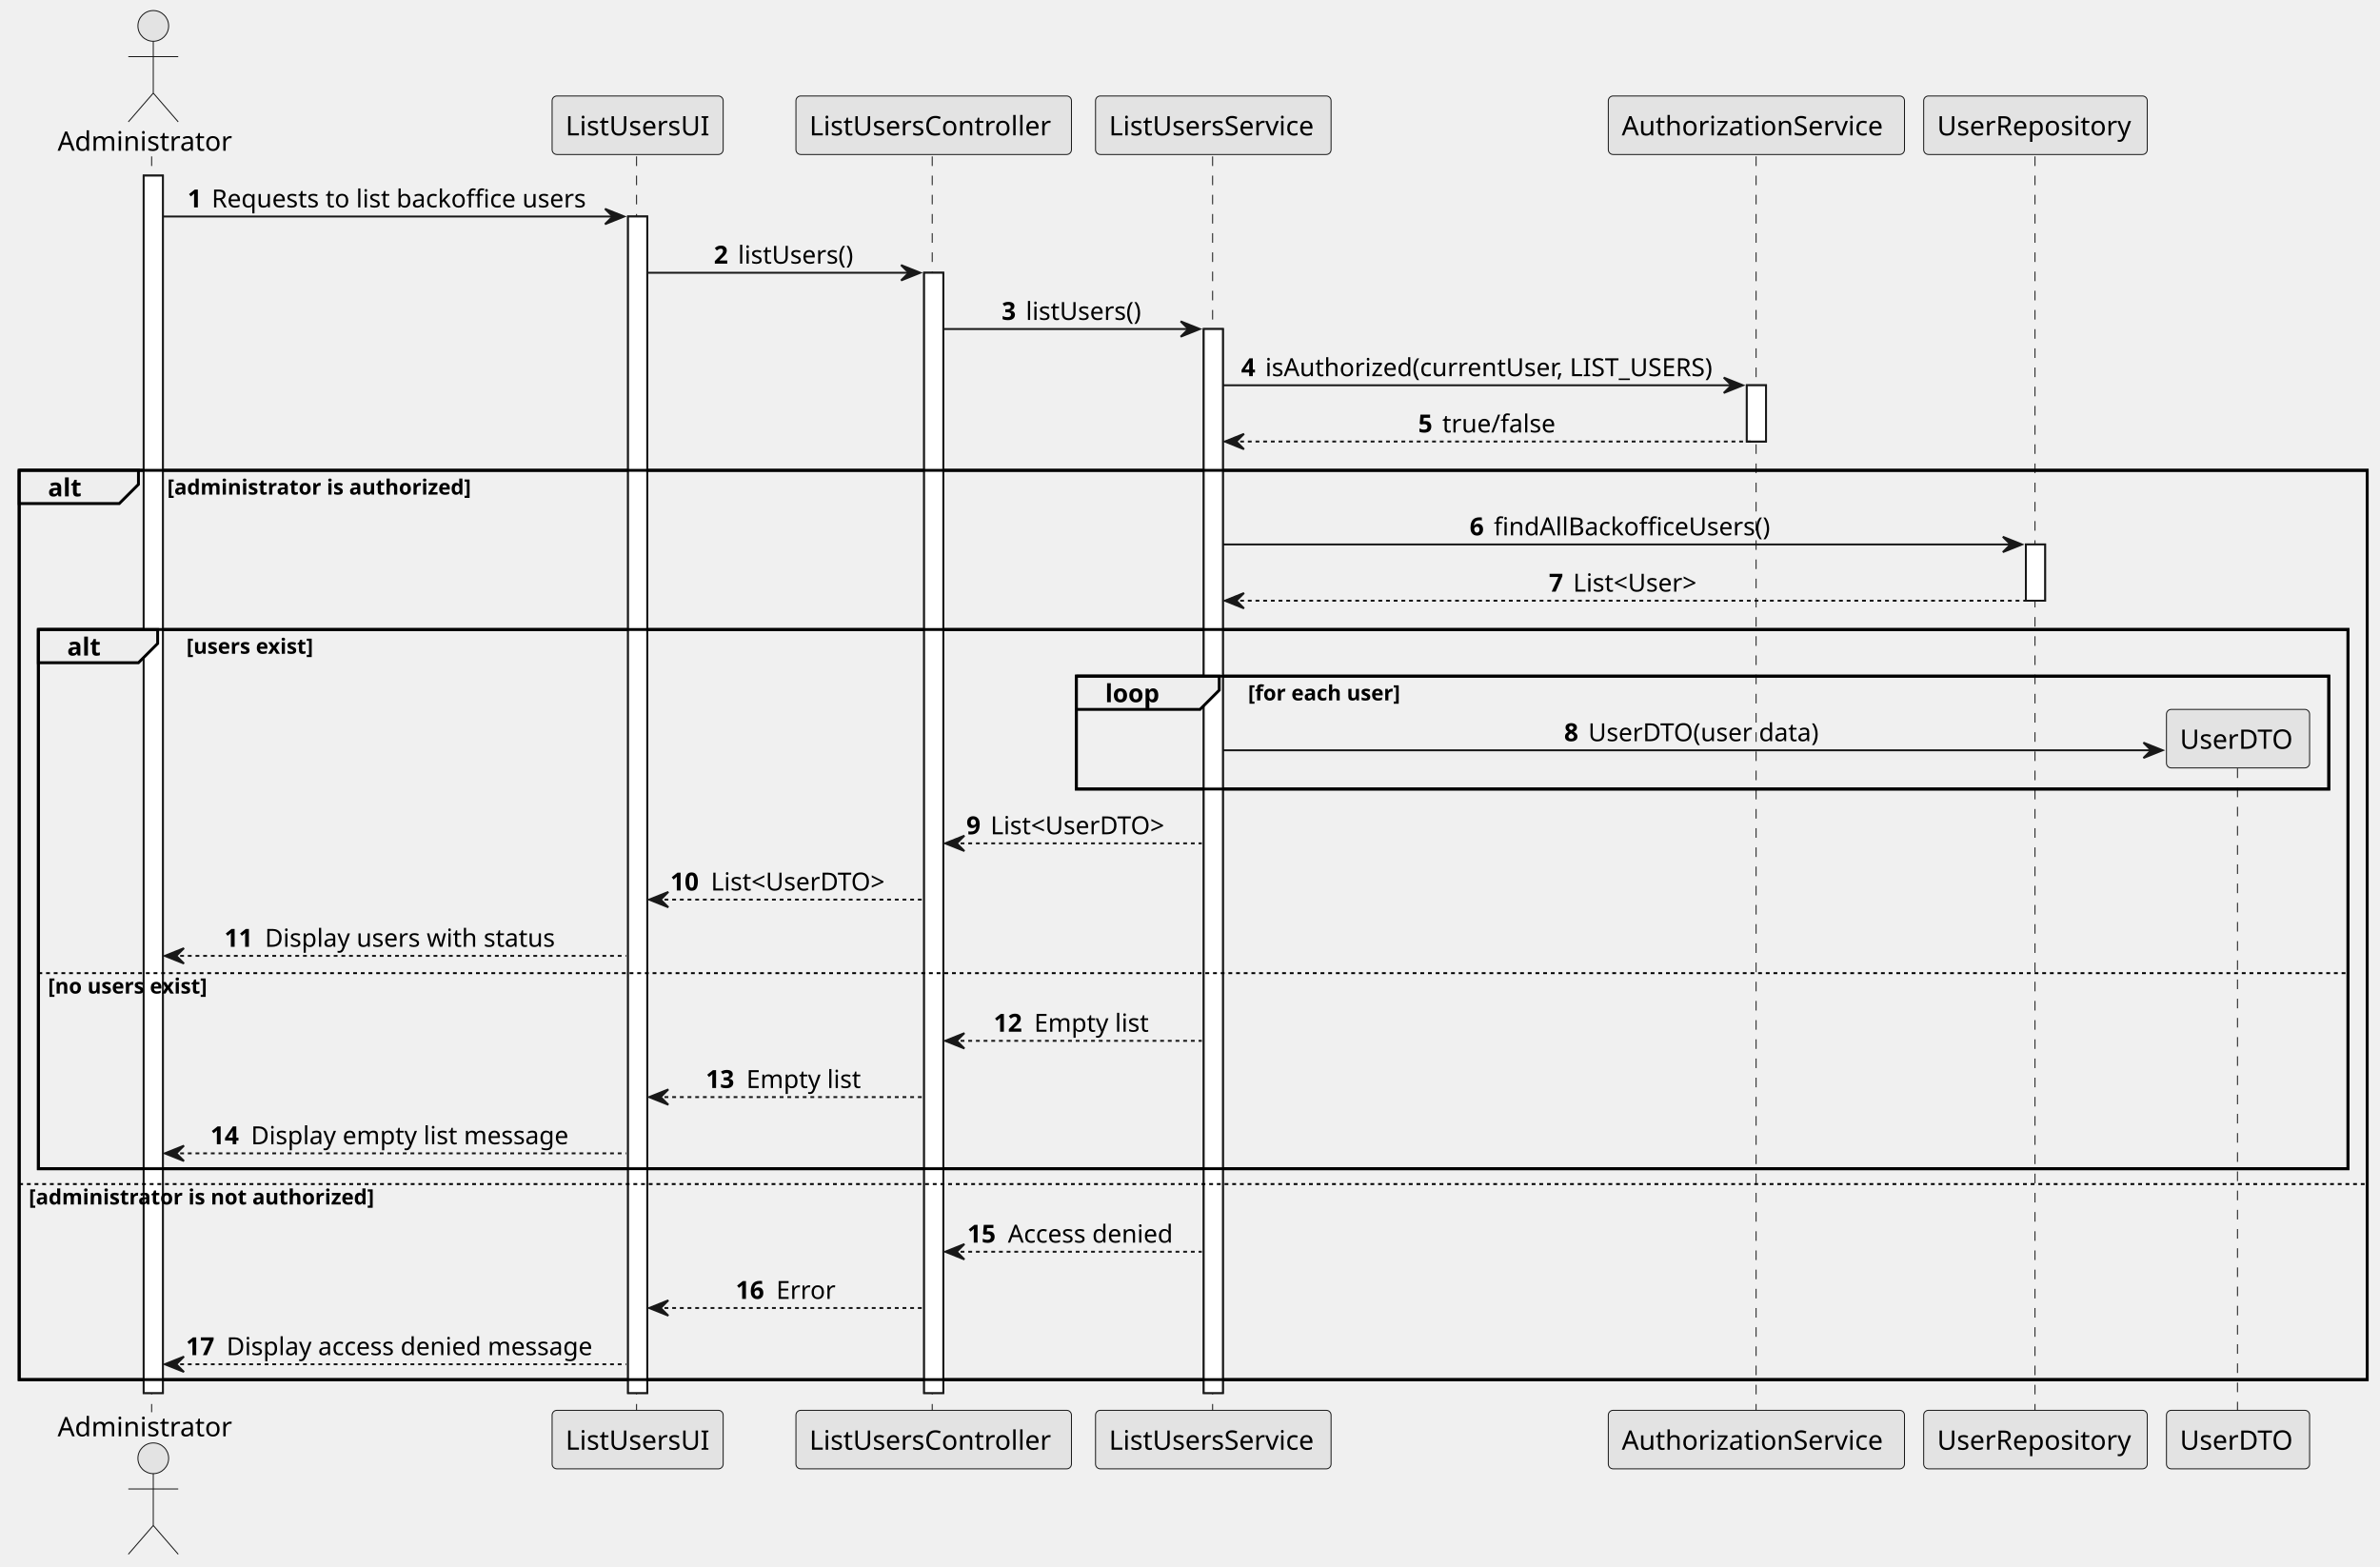
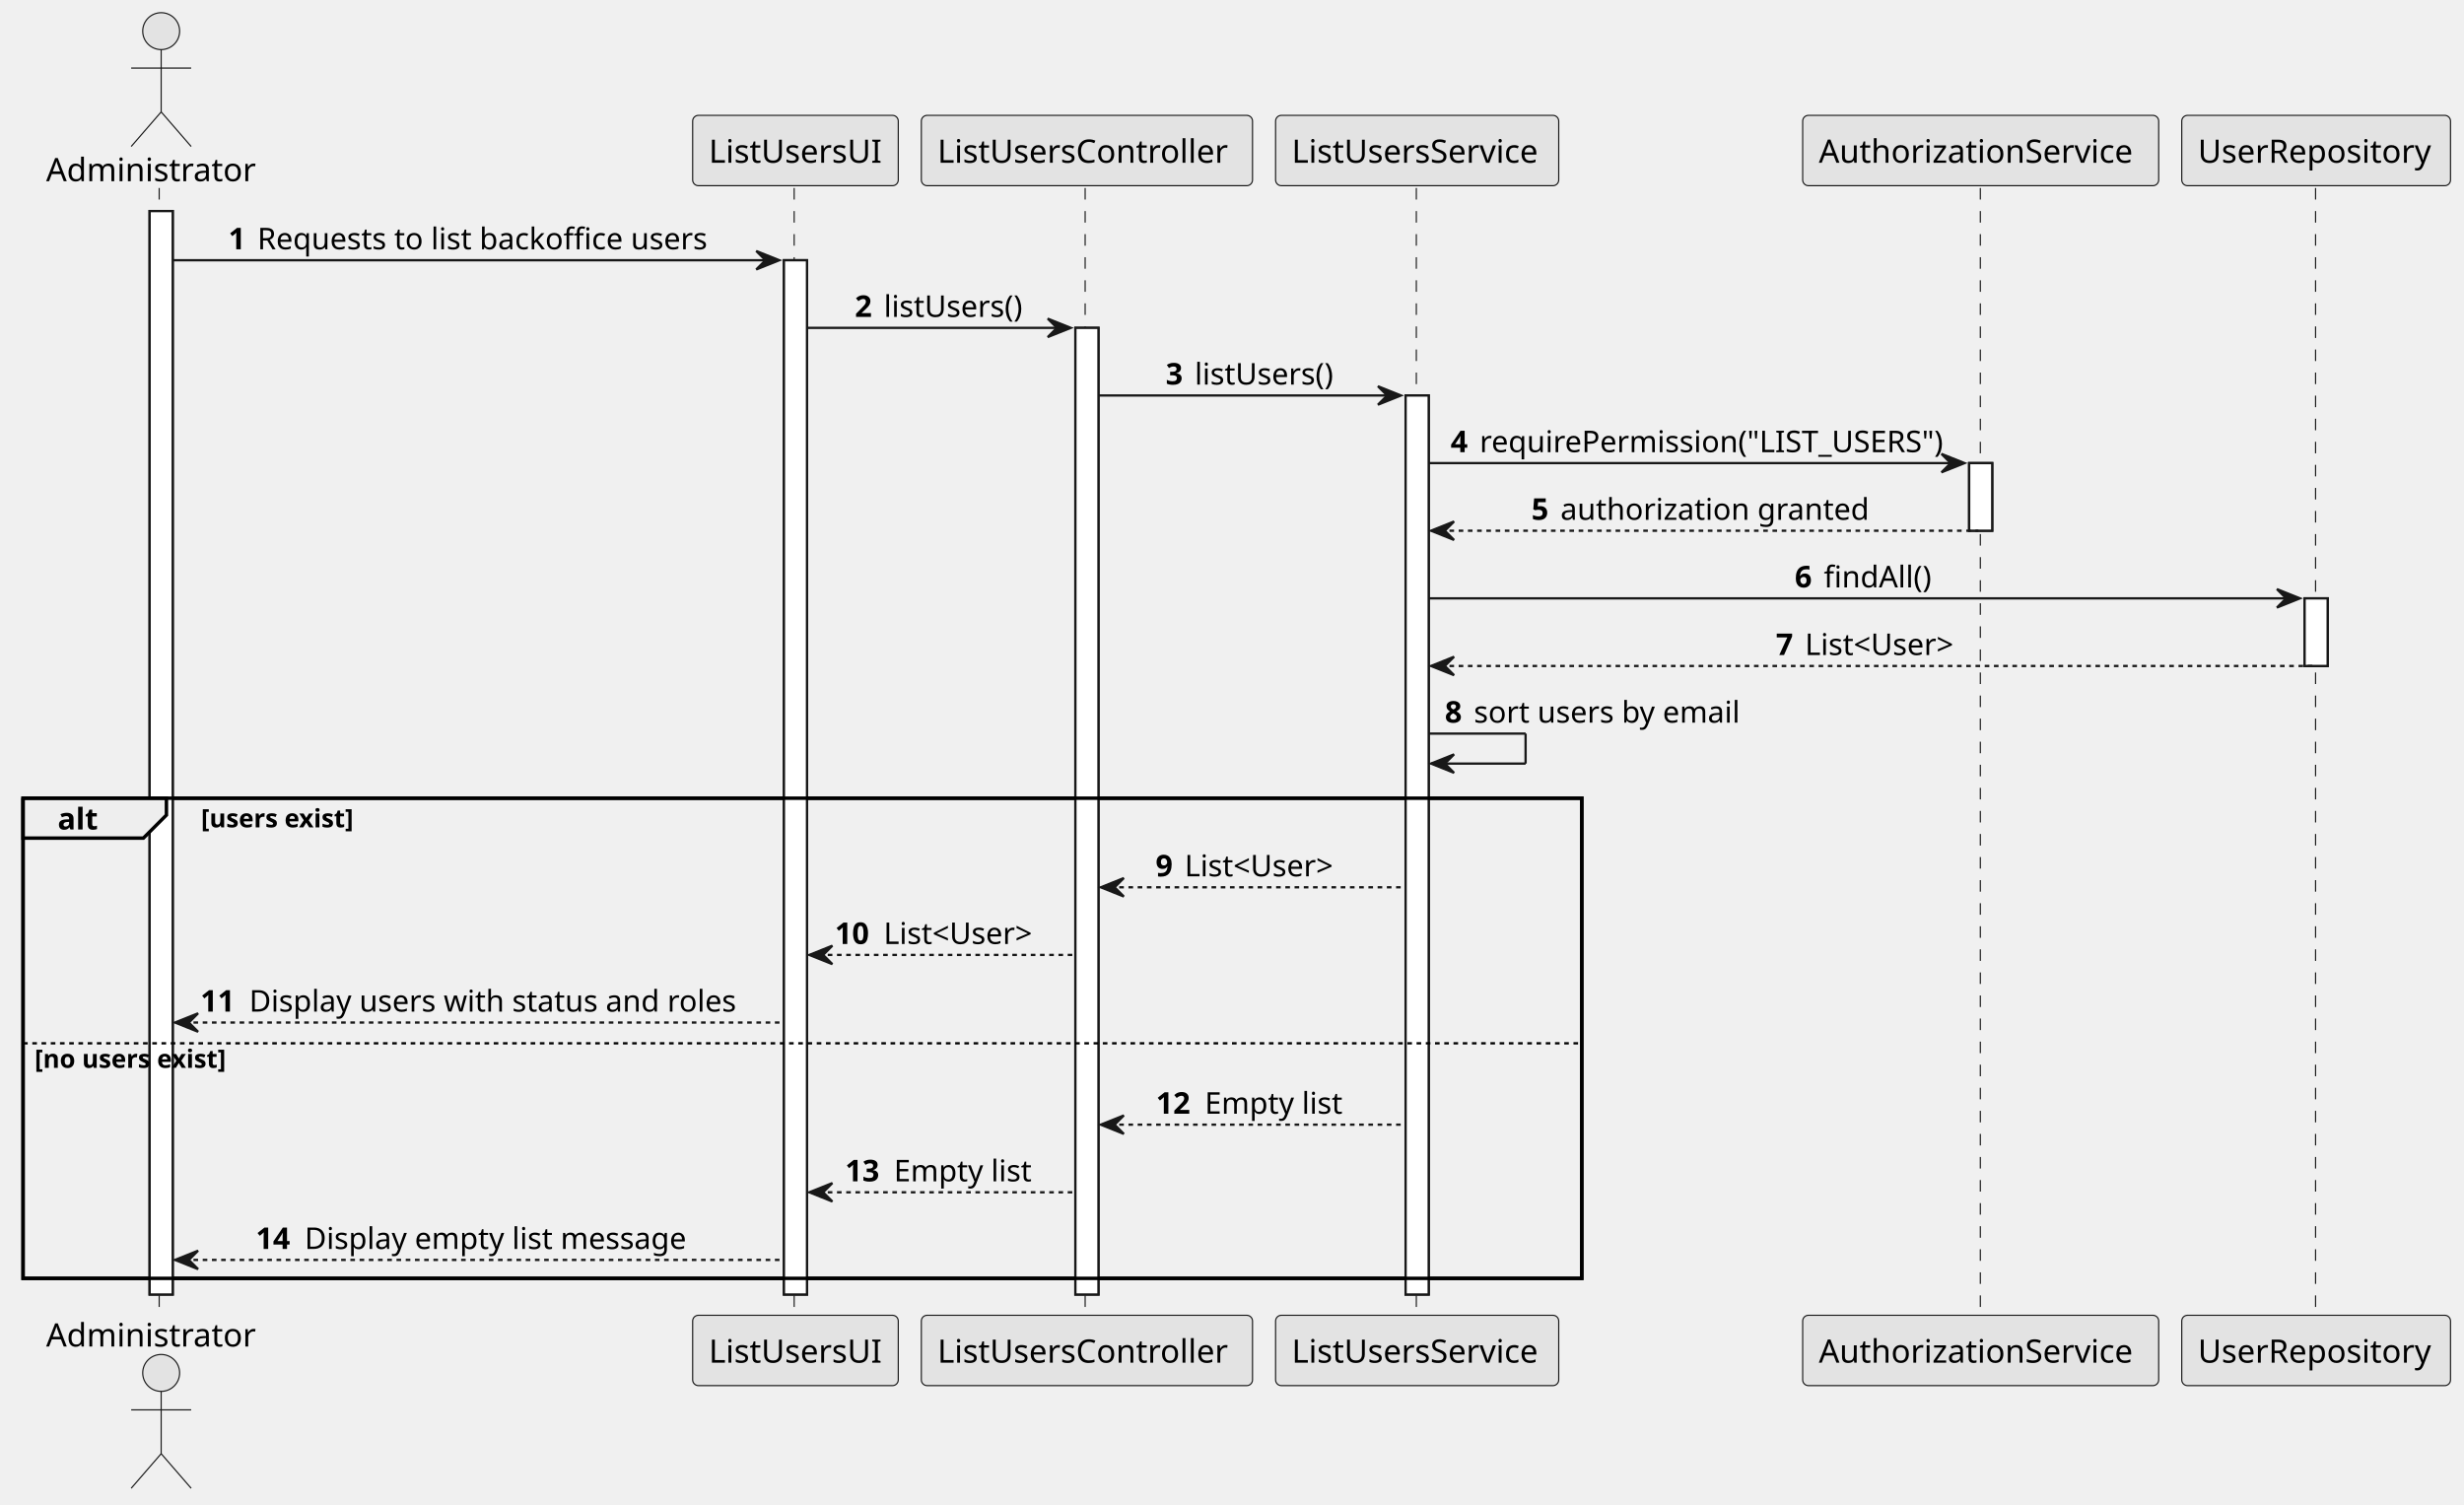
- <svg xmlns="http://www.w3.org/2000/svg" contentStyleType="text/css" data-diagram-type="SEQUENCE" height="816px" preserveAspectRatio="none" style="width:1240px;height:816px;background:#FFFFFF;" version="1.1" viewBox="0 0 1240 816" width="1240px" zoomAndPan="magnify">
+ <svg xmlns="http://www.w3.org/2000/svg" contentStyleType="text/css" data-diagram-type="SEQUENCE" height="652px" preserveAspectRatio="none" style="width:1068px;height:652px;background:#FFFFFF;" version="1.1" viewBox="0 0 1068 652" width="1068px" zoomAndPan="magnify">
  <defs />
  <g>
    <g>
-       <rect fill="#FFFFFF" height="634.299" style="stroke:#181818;stroke-width:1;" width="10" x="74.86" y="91.488" />
-     </g>
-     <g>
-       <rect fill="#FFFFFF" height="612.988" style="stroke:#181818;stroke-width:1;" width="10" x="327.214" y="112.799" />
-     </g>
-     <g>
-       <rect fill="#FFFFFF" height="583.678" style="stroke:#181818;stroke-width:1;" width="10" x="481.465" y="142.109" />
-     </g>
-     <g>
-       <rect fill="#FFFFFF" height="554.367" style="stroke:#181818;stroke-width:1;" width="10" x="627.141" y="171.42" />
-     </g>
-     <g>
-       <rect fill="#FFFFFF" height="29.311" style="stroke:#181818;stroke-width:1;" width="10" x="910.099" y="200.731" />
-     </g>
-     <g>
-       <rect fill="#FFFFFF" height="29.311" style="stroke:#181818;stroke-width:1;" width="10" x="1055.498" y="283.662" />
-     </g>
-     <rect fill="none" height="473.746" style="stroke:#000000;stroke-width:1.5;" width="1223.324" x="10" y="245.041" />
-     <rect fill="none" height="280.928" style="stroke:#000000;stroke-width:1.5;" width="1203.324" x="20" y="327.973" />
-     <rect fill="none" height="58.799" style="stroke:#000000;stroke-width:1.5;" width="652.543" x="560.781" y="352.283" />
+       <rect fill="#FFFFFF" height="469.613" style="stroke:#181818;stroke-width:1;" width="10" x="64.86" y="91.488" />
+     </g>
+     <g>
+       <rect fill="#FFFFFF" height="448.303" style="stroke:#181818;stroke-width:1;" width="10" x="339.787" y="112.799" />
+     </g>
+     <g>
+       <rect fill="#FFFFFF" height="418.992" style="stroke:#181818;stroke-width:1;" width="10" x="466.121" y="142.109" />
+     </g>
+     <g>
+       <rect fill="#FFFFFF" height="389.682" style="stroke:#181818;stroke-width:1;" width="10" x="609.254" y="171.42" />
+     </g>
+     <g>
+       <rect fill="#FFFFFF" height="29.311" style="stroke:#181818;stroke-width:1;" width="10" x="853.51" y="200.731" />
+     </g>
+     <g>
+       <rect fill="#FFFFFF" height="29.311" style="stroke:#181818;stroke-width:1;" width="10" x="998.91" y="259.352" />
+     </g>
+     <rect fill="none" height="208.129" style="stroke:#000000;stroke-width:1.5;" width="675.613" x="10" y="345.973" />
    <g class="participant-lifeline" data-entity-uid="part1" data-qualified-name="Admin" id="part1-lifeline">
      <g>
-         <rect fill="#000000" fill-opacity="0" height="654.299" width="8" x="75.86" y="81.488" />
-         <line style="stroke:#181818;stroke-width:0.5;stroke-dasharray:5,5;" x1="79" x2="79" y1="81.488" y2="735.787" />
+         <rect fill="#000000" fill-opacity="0" height="489.613" width="8" x="65.86" y="81.488" />
+         <line style="stroke:#181818;stroke-width:0.5;stroke-dasharray:5,5;" x1="69" x2="69" y1="81.488" y2="571.102" />
      </g>
    </g>
    <g class="participant-lifeline" data-entity-uid="part2" data-qualified-name="UI" id="part2-lifeline">
      <g>
-         <rect fill="#000000" fill-opacity="0" height="654.299" width="8" x="328.214" y="81.488" />
-         <line style="stroke:#181818;stroke-width:0.5;stroke-dasharray:5,5;" x1="331.654" x2="331.654" y1="81.488" y2="735.787" />
+         <rect fill="#000000" fill-opacity="0" height="489.613" width="8" x="340.787" y="81.488" />
+         <line style="stroke:#181818;stroke-width:0.5;stroke-dasharray:5,5;" x1="344.227" x2="344.227" y1="81.488" y2="571.102" />
      </g>
    </g>
    <g class="participant-lifeline" data-entity-uid="part3" data-qualified-name="CTRL" id="part3-lifeline">
      <g>
-         <rect fill="#000000" fill-opacity="0" height="654.299" width="8" x="482.465" y="81.488" />
-         <line style="stroke:#181818;stroke-width:0.5;stroke-dasharray:5,5;" x1="485.691" x2="485.691" y1="81.488" y2="735.787" />
+         <rect fill="#000000" fill-opacity="0" height="489.613" width="8" x="467.121" y="81.488" />
+         <line style="stroke:#181818;stroke-width:0.5;stroke-dasharray:5,5;" x1="470.347" x2="470.347" y1="81.488" y2="571.102" />
      </g>
    </g>
    <g class="participant-lifeline" data-entity-uid="part4" data-qualified-name="Service" id="part4-lifeline">
      <g>
-         <rect fill="#000000" fill-opacity="0" height="654.299" width="8" x="628.141" y="81.488" />
-         <line style="stroke:#181818;stroke-width:0.5;stroke-dasharray:5,5;" x1="631.781" x2="631.781" y1="81.488" y2="735.787" />
+         <rect fill="#000000" fill-opacity="0" height="489.613" width="8" x="610.254" y="81.488" />
+         <line style="stroke:#181818;stroke-width:0.5;stroke-dasharray:5,5;" x1="613.894" x2="613.894" y1="81.488" y2="571.102" />
      </g>
    </g>
    <g class="participant-lifeline" data-entity-uid="part5" data-qualified-name="AuthzService" id="part5-lifeline">
      <g>
-         <rect fill="#000000" fill-opacity="0" height="654.299" width="8" x="911.099" y="81.488" />
-         <line style="stroke:#181818;stroke-width:0.5;stroke-dasharray:5,5;" x1="914.945" x2="914.945" y1="81.488" y2="735.787" />
+         <rect fill="#000000" fill-opacity="0" height="489.613" width="8" x="854.51" y="81.488" />
+         <line style="stroke:#181818;stroke-width:0.5;stroke-dasharray:5,5;" x1="858.356" x2="858.356" y1="81.488" y2="571.102" />
      </g>
    </g>
    <g class="participant-lifeline" data-entity-uid="part6" data-qualified-name="UserRepo" id="part6-lifeline">
      <g>
-         <rect fill="#000000" fill-opacity="0" height="654.299" width="8" x="1056.498" y="81.488" />
-         <line style="stroke:#181818;stroke-width:0.5;stroke-dasharray:5,5;" x1="1060.252" x2="1060.252" y1="81.488" y2="735.787" />
-       </g>
-     </g>
-     <g class="participant-lifeline" data-entity-uid="part7" data-qualified-name="UserDTO" id="part7-lifeline">
-       <g>
-         <rect fill="#000000" fill-opacity="0" height="335.449" width="8" x="1162.034" y="400.338" />
-         <line style="stroke:#181818;stroke-width:0.5;stroke-dasharray:5,5;" x1="1165.744" x2="1165.744" y1="400.338" y2="735.787" />
+         <rect fill="#000000" fill-opacity="0" height="489.613" width="8" x="999.91" y="81.488" />
+         <line style="stroke:#181818;stroke-width:0.5;stroke-dasharray:5,5;" x1="1003.664" x2="1003.664" y1="81.488" y2="571.102" />
      </g>
    </g>
    <g class="participant participant-head" data-entity-uid="part1" data-qualified-name="Admin" id="part1-head">
-       <text fill="#000000" font-family="sans-serif" font-size="14" lengthAdjust="spacing" textLength="93.721" x="30" y="78.535">Administrator</text>
-       <ellipse cx="79.86" cy="13.5" fill="#E3E3E3" rx="8" ry="8" style="stroke:#181818;stroke-width:0.5;" />
-       <path d="M79.86,21.5 L79.86,48.5 M66.86,29.5 L92.86,29.5 M79.86,48.5 L66.86,63.5 M79.86,48.5 L92.86,63.5" fill="none" style="stroke:#181818;stroke-width:0.5;" />
+       <text fill="#000000" font-family="sans-serif" font-size="14" lengthAdjust="spacing" textLength="93.721" x="20" y="78.535">Administrator</text>
+       <ellipse cx="69.86" cy="13.5" fill="#E3E3E3" rx="8" ry="8" style="stroke:#181818;stroke-width:0.5;" />
+       <path d="M69.86,21.5 L69.86,48.5 M56.86,29.5 L82.86,29.5 M69.86,48.5 L56.86,63.5 M69.86,48.5 L82.86,63.5" fill="none" style="stroke:#181818;stroke-width:0.5;" />
    </g>
    <g class="participant participant-tail" data-entity-uid="part1" data-qualified-name="Admin" id="part1-tail">
-       <text fill="#000000" font-family="sans-serif" font-size="14" lengthAdjust="spacing" textLength="93.721" x="30" y="748.322">Administrator</text>
-       <ellipse cx="79.86" cy="759.775" fill="#E3E3E3" rx="8" ry="8" style="stroke:#181818;stroke-width:0.5;" />
-       <path d="M79.86,767.775 L79.86,794.775 M66.86,775.775 L92.86,775.775 M79.86,794.775 L66.86,809.775 M79.86,794.775 L92.86,809.775" fill="none" style="stroke:#181818;stroke-width:0.5;" />
+       <text fill="#000000" font-family="sans-serif" font-size="14" lengthAdjust="spacing" textLength="93.721" x="20" y="583.637">Administrator</text>
+       <ellipse cx="69.86" cy="595.09" fill="#E3E3E3" rx="8" ry="8" style="stroke:#181818;stroke-width:0.5;" />
+       <path d="M69.86,603.09 L69.86,630.09 M56.86,611.09 L82.86,611.09 M69.86,630.09 L56.86,645.09 M69.86,630.09 L82.86,645.09" fill="none" style="stroke:#181818;stroke-width:0.5;" />
    </g>
    <g class="participant participant-head" data-entity-uid="part2" data-qualified-name="UI" id="part2-head">
-       <rect fill="#E3E3E3" height="30.488" rx="2.5" ry="2.5" style="stroke:#181818;stroke-width:0.5;" width="89.12" x="287.654" y="50" />
-       <text fill="#000000" font-family="sans-serif" font-size="14" lengthAdjust="spacing" textLength="75.12" x="294.654" y="70.535">ListUsersUI</text>
+       <rect fill="#E3E3E3" height="30.488" rx="2.5" ry="2.5" style="stroke:#181818;stroke-width:0.5;" width="89.12" x="300.227" y="50" />
+       <text fill="#000000" font-family="sans-serif" font-size="14" lengthAdjust="spacing" textLength="75.12" x="307.227" y="70.535">ListUsersUI</text>
    </g>
    <g class="participant participant-tail" data-entity-uid="part2" data-qualified-name="UI" id="part2-tail">
-       <rect fill="#E3E3E3" height="30.488" rx="2.5" ry="2.5" style="stroke:#181818;stroke-width:0.5;" width="89.12" x="287.654" y="734.787" />
-       <text fill="#000000" font-family="sans-serif" font-size="14" lengthAdjust="spacing" textLength="75.12" x="294.654" y="755.322">ListUsersUI</text>
+       <rect fill="#E3E3E3" height="30.488" rx="2.5" ry="2.5" style="stroke:#181818;stroke-width:0.5;" width="89.12" x="300.227" y="570.102" />
+       <text fill="#000000" font-family="sans-serif" font-size="14" lengthAdjust="spacing" textLength="75.12" x="307.227" y="590.637">ListUsersUI</text>
    </g>
    <g class="participant participant-head" data-entity-uid="part3" data-qualified-name="CTRL" id="part3-head">
-       <rect fill="#E3E3E3" height="30.488" rx="2.5" ry="2.5" style="stroke:#181818;stroke-width:0.5;" width="143.548" x="414.691" y="50" />
-       <text fill="#000000" font-family="sans-serif" font-size="14" lengthAdjust="spacing" textLength="129.548" x="421.691" y="70.535">ListUsersController</text>
+       <rect fill="#E3E3E3" height="30.488" rx="2.5" ry="2.5" style="stroke:#181818;stroke-width:0.5;" width="143.548" x="399.347" y="50" />
+       <text fill="#000000" font-family="sans-serif" font-size="14" lengthAdjust="spacing" textLength="129.548" x="406.347" y="70.535">ListUsersController</text>
    </g>
    <g class="participant participant-tail" data-entity-uid="part3" data-qualified-name="CTRL" id="part3-tail">
-       <rect fill="#E3E3E3" height="30.488" rx="2.5" ry="2.5" style="stroke:#181818;stroke-width:0.5;" width="143.548" x="414.691" y="734.787" />
-       <text fill="#000000" font-family="sans-serif" font-size="14" lengthAdjust="spacing" textLength="129.548" x="421.691" y="755.322">ListUsersController</text>
+       <rect fill="#E3E3E3" height="30.488" rx="2.5" ry="2.5" style="stroke:#181818;stroke-width:0.5;" width="143.548" x="399.347" y="570.102" />
+       <text fill="#000000" font-family="sans-serif" font-size="14" lengthAdjust="spacing" textLength="129.548" x="406.347" y="590.637">ListUsersController</text>
    </g>
    <g class="participant participant-head" data-entity-uid="part4" data-qualified-name="Service" id="part4-head">
-       <rect fill="#E3E3E3" height="30.488" rx="2.5" ry="2.5" style="stroke:#181818;stroke-width:0.5;" width="122.719" x="570.781" y="50" />
-       <text fill="#000000" font-family="sans-serif" font-size="14" lengthAdjust="spacing" textLength="108.719" x="577.781" y="70.535">ListUsersService</text>
+       <rect fill="#E3E3E3" height="30.488" rx="2.5" ry="2.5" style="stroke:#181818;stroke-width:0.5;" width="122.719" x="552.894" y="50" />
+       <text fill="#000000" font-family="sans-serif" font-size="14" lengthAdjust="spacing" textLength="108.719" x="559.894" y="70.535">ListUsersService</text>
    </g>
    <g class="participant participant-tail" data-entity-uid="part4" data-qualified-name="Service" id="part4-tail">
-       <rect fill="#E3E3E3" height="30.488" rx="2.5" ry="2.5" style="stroke:#181818;stroke-width:0.5;" width="122.719" x="570.781" y="734.787" />
-       <text fill="#000000" font-family="sans-serif" font-size="14" lengthAdjust="spacing" textLength="108.719" x="577.781" y="755.322">ListUsersService</text>
+       <rect fill="#E3E3E3" height="30.488" rx="2.5" ry="2.5" style="stroke:#181818;stroke-width:0.5;" width="122.719" x="552.894" y="570.102" />
+       <text fill="#000000" font-family="sans-serif" font-size="14" lengthAdjust="spacing" textLength="108.719" x="559.894" y="590.637">ListUsersService</text>
    </g>
    <g class="participant participant-head" data-entity-uid="part5" data-qualified-name="AuthzService" id="part5-head">
-       <rect fill="#E3E3E3" height="30.488" rx="2.5" ry="2.5" style="stroke:#181818;stroke-width:0.5;" width="154.308" x="837.945" y="50" />
-       <text fill="#000000" font-family="sans-serif" font-size="14" lengthAdjust="spacing" textLength="140.308" x="844.945" y="70.535">AuthorizationService</text>
+       <rect fill="#E3E3E3" height="30.488" rx="2.5" ry="2.5" style="stroke:#181818;stroke-width:0.5;" width="154.308" x="781.356" y="50" />
+       <text fill="#000000" font-family="sans-serif" font-size="14" lengthAdjust="spacing" textLength="140.308" x="788.356" y="70.535">AuthorizationService</text>
    </g>
    <g class="participant participant-tail" data-entity-uid="part5" data-qualified-name="AuthzService" id="part5-tail">
-       <rect fill="#E3E3E3" height="30.488" rx="2.5" ry="2.5" style="stroke:#181818;stroke-width:0.5;" width="154.308" x="837.945" y="734.787" />
-       <text fill="#000000" font-family="sans-serif" font-size="14" lengthAdjust="spacing" textLength="140.308" x="844.945" y="755.322">AuthorizationService</text>
+       <rect fill="#E3E3E3" height="30.488" rx="2.5" ry="2.5" style="stroke:#181818;stroke-width:0.5;" width="154.308" x="781.356" y="570.102" />
+       <text fill="#000000" font-family="sans-serif" font-size="14" lengthAdjust="spacing" textLength="140.308" x="788.356" y="590.637">AuthorizationService</text>
    </g>
    <g class="participant participant-head" data-entity-uid="part6" data-qualified-name="UserRepo" id="part6-head">
-       <rect fill="#E3E3E3" height="30.488" rx="2.5" ry="2.5" style="stroke:#181818;stroke-width:0.5;" width="116.491" x="1002.252" y="50" />
-       <text fill="#000000" font-family="sans-serif" font-size="14" lengthAdjust="spacing" textLength="102.491" x="1009.252" y="70.535">UserRepository</text>
+       <rect fill="#E3E3E3" height="30.488" rx="2.5" ry="2.5" style="stroke:#181818;stroke-width:0.5;" width="116.491" x="945.664" y="50" />
+       <text fill="#000000" font-family="sans-serif" font-size="14" lengthAdjust="spacing" textLength="102.491" x="952.664" y="70.535">UserRepository</text>
    </g>
    <g class="participant participant-tail" data-entity-uid="part6" data-qualified-name="UserRepo" id="part6-tail">
-       <rect fill="#E3E3E3" height="30.488" rx="2.5" ry="2.5" style="stroke:#181818;stroke-width:0.5;" width="116.491" x="1002.252" y="734.787" />
-       <text fill="#000000" font-family="sans-serif" font-size="14" lengthAdjust="spacing" textLength="102.491" x="1009.252" y="755.322">UserRepository</text>
-     </g>
-     <g class="participant participant-tail" data-entity-uid="part7" data-qualified-name="UserDTO" id="part7-tail">
-       <rect fill="#E3E3E3" height="30.488" rx="2.5" ry="2.5" style="stroke:#181818;stroke-width:0.5;" width="74.58" x="1128.744" y="734.787" />
-       <text fill="#000000" font-family="sans-serif" font-size="14" lengthAdjust="spacing" textLength="60.58" x="1135.744" y="755.322">UserDTO</text>
-     </g>
-     <g>
-       <rect fill="#FFFFFF" height="634.299" style="stroke:#181818;stroke-width:1;" width="10" x="74.86" y="91.488" />
-     </g>
-     <g>
-       <rect fill="#FFFFFF" height="612.988" style="stroke:#181818;stroke-width:1;" width="10" x="327.214" y="112.799" />
-     </g>
-     <g>
-       <rect fill="#FFFFFF" height="583.678" style="stroke:#181818;stroke-width:1;" width="10" x="481.465" y="142.109" />
-     </g>
-     <g>
-       <rect fill="#FFFFFF" height="554.367" style="stroke:#181818;stroke-width:1;" width="10" x="627.141" y="171.42" />
-     </g>
-     <g>
-       <rect fill="#FFFFFF" height="29.311" style="stroke:#181818;stroke-width:1;" width="10" x="910.099" y="200.731" />
-     </g>
-     <g>
-       <rect fill="#FFFFFF" height="29.311" style="stroke:#181818;stroke-width:1;" width="10" x="1055.498" y="283.662" />
+       <rect fill="#E3E3E3" height="30.488" rx="2.5" ry="2.5" style="stroke:#181818;stroke-width:0.5;" width="116.491" x="945.664" y="570.102" />
+       <text fill="#000000" font-family="sans-serif" font-size="14" lengthAdjust="spacing" textLength="102.491" x="952.664" y="590.637">UserRepository</text>
+     </g>
+     <g>
+       <rect fill="#FFFFFF" height="469.613" style="stroke:#181818;stroke-width:1;" width="10" x="64.86" y="91.488" />
+     </g>
+     <g>
+       <rect fill="#FFFFFF" height="448.303" style="stroke:#181818;stroke-width:1;" width="10" x="339.787" y="112.799" />
+     </g>
+     <g>
+       <rect fill="#FFFFFF" height="418.992" style="stroke:#181818;stroke-width:1;" width="10" x="466.121" y="142.109" />
+     </g>
+     <g>
+       <rect fill="#FFFFFF" height="389.682" style="stroke:#181818;stroke-width:1;" width="10" x="609.254" y="171.42" />
+     </g>
+     <g>
+       <rect fill="#FFFFFF" height="29.311" style="stroke:#181818;stroke-width:1;" width="10" x="853.51" y="200.731" />
+     </g>
+     <g>
+       <rect fill="#FFFFFF" height="29.311" style="stroke:#181818;stroke-width:1;" width="10" x="998.91" y="259.352" />
    </g>
    <g class="message" data-entity-1="part1" data-entity-2="part2" id="msg1">
-       <polygon fill="#181818" points="315.214,108.799,325.214,112.799,315.214,116.799,319.214,112.799" style="stroke:#181818;stroke-width:1;" />
-       <line style="stroke:#181818;stroke-width:1;" x1="84.86" x2="321.214" y1="112.799" y2="112.799" />
-       <text fill="#000000" font-family="sans-serif" font-size="13" font-weight="bold" lengthAdjust="spacing" textLength="8.576" x="97.708" y="108.057">1</text>
-       <text fill="#000000" font-family="sans-serif" font-size="13" lengthAdjust="spacing" textLength="204.083" x="110.283" y="108.057">Requests to list backoffice users</text>
+       <polygon fill="#181818" points="327.787,108.799,337.787,112.799,327.787,116.799,331.787,112.799" style="stroke:#181818;stroke-width:1;" />
+       <line style="stroke:#181818;stroke-width:1;" x1="74.86" x2="333.787" y1="112.799" y2="112.799" />
+       <text fill="#000000" font-family="sans-serif" font-size="13" font-weight="bold" lengthAdjust="spacing" textLength="8.576" x="98.994" y="108.057">1</text>
+       <text fill="#000000" font-family="sans-serif" font-size="13" lengthAdjust="spacing" textLength="204.083" x="111.57" y="108.057">Requests to list backoffice users</text>
    </g>
    <g class="message" data-entity-1="part2" data-entity-2="part3" id="msg2">
-       <polygon fill="#181818" points="469.465,138.109,479.465,142.109,469.465,146.109,473.465,142.109" style="stroke:#181818;stroke-width:1;" />
-       <line style="stroke:#181818;stroke-width:1;" x1="337.214" x2="475.465" y1="142.109" y2="142.109" />
-       <text fill="#000000" font-family="sans-serif" font-size="13" font-weight="bold" lengthAdjust="spacing" textLength="8.576" x="371.91" y="137.367">2</text>
-       <text fill="#000000" font-family="sans-serif" font-size="13" lengthAdjust="spacing" textLength="62.283" x="384.486" y="137.367">listUsers()</text>
+       <polygon fill="#181818" points="454.121,138.109,464.121,142.109,454.121,146.109,458.121,142.109" style="stroke:#181818;stroke-width:1;" />
+       <line style="stroke:#181818;stroke-width:1;" x1="349.787" x2="460.121" y1="142.109" y2="142.109" />
+       <text fill="#000000" font-family="sans-serif" font-size="13" font-weight="bold" lengthAdjust="spacing" textLength="8.576" x="370.524" y="137.367">2</text>
+       <text fill="#000000" font-family="sans-serif" font-size="13" lengthAdjust="spacing" textLength="62.283" x="383.1" y="137.367">listUsers()</text>
    </g>
    <g class="message" data-entity-1="part3" data-entity-2="part4" id="msg3">
-       <polygon fill="#181818" points="615.141,167.42,625.141,171.42,615.141,175.42,619.141,171.42" style="stroke:#181818;stroke-width:1;" />
-       <line style="stroke:#181818;stroke-width:1;" x1="491.465" x2="621.141" y1="171.42" y2="171.42" />
-       <text fill="#000000" font-family="sans-serif" font-size="13" font-weight="bold" lengthAdjust="spacing" textLength="8.576" x="521.874" y="166.678">3</text>
-       <text fill="#000000" font-family="sans-serif" font-size="13" lengthAdjust="spacing" textLength="62.283" x="534.449" y="166.678">listUsers()</text>
+       <polygon fill="#181818" points="597.254,167.42,607.254,171.42,597.254,175.42,601.254,171.42" style="stroke:#181818;stroke-width:1;" />
+       <line style="stroke:#181818;stroke-width:1;" x1="476.121" x2="603.254" y1="171.42" y2="171.42" />
+       <text fill="#000000" font-family="sans-serif" font-size="13" font-weight="bold" lengthAdjust="spacing" textLength="8.576" x="505.258" y="166.678">3</text>
+       <text fill="#000000" font-family="sans-serif" font-size="13" lengthAdjust="spacing" textLength="62.283" x="517.833" y="166.678">listUsers()</text>
    </g>
    <g class="message" data-entity-1="part4" data-entity-2="part5" id="msg4">
-       <polygon fill="#181818" points="898.099,196.731,908.099,200.731,898.099,204.731,902.099,200.731" style="stroke:#181818;stroke-width:1;" />
-       <line style="stroke:#181818;stroke-width:1;" x1="637.141" x2="904.099" y1="200.731" y2="200.731" />
-       <text fill="#000000" font-family="sans-serif" font-size="13" font-weight="bold" lengthAdjust="spacing" textLength="8.576" x="646.641" y="195.988">4</text>
-       <text fill="#000000" font-family="sans-serif" font-size="13" lengthAdjust="spacing" textLength="241.382" x="659.216" y="195.988">isAuthorized(currentUser, LIST_USERS)</text>
+       <polygon fill="#181818" points="841.51,196.731,851.51,200.731,841.51,204.731,845.51,200.731" style="stroke:#181818;stroke-width:1;" />
+       <line style="stroke:#181818;stroke-width:1;" x1="619.254" x2="847.51" y1="200.731" y2="200.731" />
+       <text fill="#000000" font-family="sans-serif" font-size="13" font-weight="bold" lengthAdjust="spacing" textLength="8.576" x="628.754" y="195.988">4</text>
+       <text fill="#000000" font-family="sans-serif" font-size="13" lengthAdjust="spacing" textLength="202.681" x="641.33" y="195.988">requirePermission("LIST_USERS")</text>
    </g>
    <g class="message" data-entity-1="part5" data-entity-2="part4" id="msg5">
-       <polygon fill="#181818" points="648.141,226.041,638.141,230.041,648.141,234.041,644.141,230.041" style="stroke:#181818;stroke-width:1;" />
-       <line style="stroke:#181818;stroke-width:1;stroke-dasharray:2,2;" x1="642.141" x2="914.099" y1="230.041" y2="230.041" />
-       <text fill="#000000" font-family="sans-serif" font-size="13" font-weight="bold" lengthAdjust="spacing" textLength="8.576" x="738.884" y="225.299">5</text>
-       <text fill="#000000" font-family="sans-serif" font-size="13" lengthAdjust="spacing" textLength="61.896" x="751.46" y="225.299">true/false</text>
-     </g>
-     <path d="M10,245.041 L72.139,245.041 L72.139,252.352 L62.139,262.352 L10,262.352 L10,245.041" fill="#EEEEEE" style="stroke:#000000;stroke-width:1.5;" />
-     <rect fill="none" height="473.746" style="stroke:#000000;stroke-width:1.5;" width="1223.324" x="10" y="245.041" />
-     <text fill="#000000" font-family="sans-serif" font-size="13" font-weight="bold" lengthAdjust="spacing" textLength="17.139" x="25" y="258.609">alt</text>
-     <text fill="#000000" font-family="sans-serif" font-size="11" font-weight="bold" lengthAdjust="spacing" textLength="163.84" x="87.139" y="257.676">[administrator is authorized]</text>
+       <polygon fill="#181818" points="630.254,226.041,620.254,230.041,630.254,234.041,626.254,230.041" style="stroke:#181818;stroke-width:1;" />
+       <line style="stroke:#181818;stroke-width:1;stroke-dasharray:2,2;" x1="624.254" x2="857.51" y1="230.041" y2="230.041" />
+       <text fill="#000000" font-family="sans-serif" font-size="13" font-weight="bold" lengthAdjust="spacing" textLength="8.576" x="663.786" y="225.299">5</text>
+       <text fill="#000000" font-family="sans-serif" font-size="13" lengthAdjust="spacing" textLength="137.617" x="676.361" y="225.299">authorization granted</text>
+     </g>
    <g class="message" data-entity-1="part4" data-entity-2="part6" id="msg6">
-       <polygon fill="#181818" points="1043.498,279.662,1053.498,283.662,1043.498,287.662,1047.498,283.662" style="stroke:#181818;stroke-width:1;" />
-       <line style="stroke:#181818;stroke-width:1;" x1="637.141" x2="1049.498" y1="283.662" y2="283.662" />
-       <text fill="#000000" font-family="sans-serif" font-size="13" font-weight="bold" lengthAdjust="spacing" textLength="8.576" x="765.697" y="278.92">6</text>
-       <text fill="#000000" font-family="sans-serif" font-size="13" lengthAdjust="spacing" textLength="148.668" x="778.273" y="278.92">findAllBackofficeUsers()</text>
+       <polygon fill="#181818" points="986.91,255.352,996.91,259.352,986.91,263.352,990.91,259.352" style="stroke:#181818;stroke-width:1;" />
+       <line style="stroke:#181818;stroke-width:1;" x1="619.254" x2="992.91" y1="259.352" y2="259.352" />
+       <text fill="#000000" font-family="sans-serif" font-size="13" font-weight="bold" lengthAdjust="spacing" textLength="8.576" x="777.93" y="254.609">6</text>
+       <text fill="#000000" font-family="sans-serif" font-size="13" lengthAdjust="spacing" textLength="49.727" x="790.506" y="254.609">findAll()</text>
    </g>
    <g class="message" data-entity-1="part6" data-entity-2="part4" id="msg7">
-       <polygon fill="#181818" points="648.141,308.973,638.141,312.973,648.141,316.973,644.141,312.973" style="stroke:#181818;stroke-width:1;" />
-       <line style="stroke:#181818;stroke-width:1;stroke-dasharray:2,2;" x1="642.141" x2="1059.498" y1="312.973" y2="312.973" />
-       <text fill="#000000" font-family="sans-serif" font-size="13" font-weight="bold" lengthAdjust="spacing" textLength="8.576" x="807.01" y="308.231">7</text>
-       <text fill="#000000" font-family="sans-serif" font-size="13" lengthAdjust="spacing" textLength="71.043" x="819.586" y="308.231">List&lt;User&gt;</text>
-     </g>
-     <path d="M20,327.973 L82.139,327.973 L82.139,335.283 L72.139,345.283 L20,345.283 L20,327.973" fill="#EEEEEE" style="stroke:#000000;stroke-width:1.5;" />
-     <rect fill="none" height="280.928" style="stroke:#000000;stroke-width:1.5;" width="1203.324" x="20" y="327.973" />
-     <text fill="#000000" font-family="sans-serif" font-size="13" font-weight="bold" lengthAdjust="spacing" textLength="17.139" x="35" y="341.541">alt</text>
-     <text fill="#000000" font-family="sans-serif" font-size="11" font-weight="bold" lengthAdjust="spacing" textLength="70.087" x="97.139" y="340.607">[users exist]</text>
-     <path d="M560.781,352.283 L635.228,352.283 L635.228,359.594 L625.228,369.594 L560.781,369.594 L560.781,352.283" fill="#EEEEEE" style="stroke:#000000;stroke-width:1.5;" />
-     <rect fill="none" height="58.799" style="stroke:#000000;stroke-width:1.5;" width="652.543" x="560.781" y="352.283" />
-     <text fill="#000000" font-family="sans-serif" font-size="13" font-weight="bold" lengthAdjust="spacing" textLength="29.447" x="575.781" y="365.852">loop</text>
-     <text fill="#000000" font-family="sans-serif" font-size="11" font-weight="bold" lengthAdjust="spacing" textLength="82.871" x="650.228" y="364.918">[for each user]</text>
-     <g class="message" data-entity-1="part4" data-entity-2="part7" id="msg8">
-       <polygon fill="#181818" points="1116.744,386.904,1126.744,390.904,1116.744,394.904,1120.744,390.904" style="stroke:#181818;stroke-width:1;" />
-       <line style="stroke:#181818;stroke-width:1;" x1="637.141" x2="1122.744" y1="390.904" y2="390.904" />
-       <text fill="#000000" font-family="sans-serif" font-size="13" font-weight="bold" lengthAdjust="spacing" textLength="8.576" x="814.914" y="386.162">8</text>
-       <text fill="#000000" font-family="sans-serif" font-size="13" lengthAdjust="spacing" textLength="123.481" x="827.49" y="386.162">UserDTO(user data)</text>
-     </g>
-     <rect fill="#E3E3E3" height="30.488" rx="2.5" ry="2.5" style="stroke:#181818;stroke-width:0.5;" width="74.58" x="1128.744" y="369.594" />
-     <text fill="#000000" font-family="sans-serif" font-size="14" lengthAdjust="spacing" textLength="60.58" x="1135.744" y="390.129">UserDTO</text>
-     <g class="message" data-entity-1="part4" data-entity-2="part3" id="msg10">
-       <polygon fill="#181818" points="502.465,435.393,492.465,439.393,502.465,443.393,498.465,439.393" style="stroke:#181818;stroke-width:1;" />
-       <line style="stroke:#181818;stroke-width:1;stroke-dasharray:2,2;" x1="496.465" x2="626.141" y1="439.393" y2="439.393" />
-       <text fill="#000000" font-family="sans-serif" font-size="13" font-weight="bold" lengthAdjust="spacing" textLength="8.576" x="503.465" y="434.65">9</text>
-       <text fill="#000000" font-family="sans-serif" font-size="13" lengthAdjust="spacing" textLength="99.1" x="516.041" y="434.65">List&lt;UserDTO&gt;</text>
-     </g>
-     <g class="message" data-entity-1="part3" data-entity-2="part2" id="msg11">
-       <polygon fill="#181818" points="348.214,464.703,338.214,468.703,348.214,472.703,344.214,468.703" style="stroke:#181818;stroke-width:1;" />
-       <line style="stroke:#181818;stroke-width:1;stroke-dasharray:2,2;" x1="342.214" x2="480.465" y1="468.703" y2="468.703" />
-       <text fill="#000000" font-family="sans-serif" font-size="13" font-weight="bold" lengthAdjust="spacing" textLength="17.151" x="349.214" y="463.961">10</text>
-       <text fill="#000000" font-family="sans-serif" font-size="13" lengthAdjust="spacing" textLength="99.1" x="370.366" y="463.961">List&lt;UserDTO&gt;</text>
-     </g>
-     <g class="message" data-entity-1="part2" data-entity-2="part1" id="msg12">
-       <polygon fill="#181818" points="95.86,494.014,85.86,498.014,95.86,502.014,91.86,498.014" style="stroke:#181818;stroke-width:1;" />
-       <line style="stroke:#181818;stroke-width:1;stroke-dasharray:2,2;" x1="89.86" x2="326.214" y1="498.014" y2="498.014" />
-       <text fill="#000000" font-family="sans-serif" font-size="13" font-weight="bold" lengthAdjust="spacing" textLength="17.151" x="116.868" y="493.272">11</text>
-       <text fill="#000000" font-family="sans-serif" font-size="13" lengthAdjust="spacing" textLength="157.187" x="138.019" y="493.272">Display users with status</text>
-     </g>
-     <line style="stroke:#000000;stroke-width:1;stroke-dasharray:2,2;" x1="20" x2="1223.324" y1="507.014" y2="507.014" />
-     <text fill="#000000" font-family="sans-serif" font-size="11" font-weight="bold" lengthAdjust="spacing" textLength="87.962" x="25" y="517.648">[no users exist]</text>
-     <g class="message" data-entity-1="part4" data-entity-2="part3" id="msg13">
-       <polygon fill="#181818" points="502.465,538.279,492.465,542.279,502.465,546.279,498.465,542.279" style="stroke:#181818;stroke-width:1;" />
-       <line style="stroke:#181818;stroke-width:1;stroke-dasharray:2,2;" x1="496.465" x2="626.141" y1="542.279" y2="542.279" />
-       <text fill="#000000" font-family="sans-serif" font-size="13" font-weight="bold" lengthAdjust="spacing" textLength="17.151" x="517.659" y="537.537">12</text>
-       <text fill="#000000" font-family="sans-serif" font-size="13" lengthAdjust="spacing" textLength="62.137" x="538.81" y="537.537">Empty list</text>
-     </g>
-     <g class="message" data-entity-1="part3" data-entity-2="part2" id="msg14">
-       <polygon fill="#181818" points="348.214,567.59,338.214,571.59,348.214,575.59,344.214,571.59" style="stroke:#181818;stroke-width:1;" />
-       <line style="stroke:#181818;stroke-width:1;stroke-dasharray:2,2;" x1="342.214" x2="480.465" y1="571.59" y2="571.59" />
-       <text fill="#000000" font-family="sans-serif" font-size="13" font-weight="bold" lengthAdjust="spacing" textLength="17.151" x="367.696" y="566.848">13</text>
-       <text fill="#000000" font-family="sans-serif" font-size="13" lengthAdjust="spacing" textLength="62.137" x="388.847" y="566.848">Empty list</text>
-     </g>
-     <g class="message" data-entity-1="part2" data-entity-2="part1" id="msg15">
-       <polygon fill="#181818" points="95.86,596.9,85.86,600.9,95.86,604.9,91.86,600.9" style="stroke:#181818;stroke-width:1;" />
-       <line style="stroke:#181818;stroke-width:1;stroke-dasharray:2,2;" x1="89.86" x2="326.214" y1="600.9" y2="600.9" />
-       <text fill="#000000" font-family="sans-serif" font-size="13" font-weight="bold" lengthAdjust="spacing" textLength="17.151" x="109.584" y="596.158">14</text>
-       <text fill="#000000" font-family="sans-serif" font-size="13" lengthAdjust="spacing" textLength="171.755" x="130.736" y="596.158">Display empty list message</text>
-     </g>
-     <line style="stroke:#000000;stroke-width:1;stroke-dasharray:2,2;" x1="10" x2="1233.324" y1="616.9" y2="616.9" />
-     <text fill="#000000" font-family="sans-serif" font-size="11" font-weight="bold" lengthAdjust="spacing" textLength="186.173" x="15" y="627.535">[administrator is not authorized]</text>
-     <g class="message" data-entity-1="part4" data-entity-2="part3" id="msg16">
-       <polygon fill="#181818" points="502.465,648.166,492.465,652.166,502.465,656.166,498.465,652.166" style="stroke:#181818;stroke-width:1;" />
-       <line style="stroke:#181818;stroke-width:1;stroke-dasharray:2,2;" x1="496.465" x2="626.141" y1="652.166" y2="652.166" />
-       <text fill="#000000" font-family="sans-serif" font-size="13" font-weight="bold" lengthAdjust="spacing" textLength="17.151" x="503.941" y="647.424">15</text>
-       <text fill="#000000" font-family="sans-serif" font-size="13" lengthAdjust="spacing" textLength="89.572" x="525.093" y="647.424">Access denied</text>
-     </g>
-     <g class="message" data-entity-1="part3" data-entity-2="part2" id="msg17">
-       <polygon fill="#181818" points="348.214,677.477,338.214,681.477,348.214,685.477,344.214,681.477" style="stroke:#181818;stroke-width:1;" />
-       <line style="stroke:#181818;stroke-width:1;stroke-dasharray:2,2;" x1="342.214" x2="480.465" y1="681.477" y2="681.477" />
-       <text fill="#000000" font-family="sans-serif" font-size="13" font-weight="bold" lengthAdjust="spacing" textLength="17.151" x="383.269" y="676.734">16</text>
-       <text fill="#000000" font-family="sans-serif" font-size="13" lengthAdjust="spacing" textLength="30.989" x="404.421" y="676.734">Error</text>
-     </g>
-     <g class="message" data-entity-1="part2" data-entity-2="part1" id="msg18">
-       <polygon fill="#181818" points="95.86,706.787,85.86,710.787,95.86,714.787,91.86,710.787" style="stroke:#181818;stroke-width:1;" />
-       <line style="stroke:#181818;stroke-width:1;stroke-dasharray:2,2;" x1="89.86" x2="326.214" y1="710.787" y2="710.787" />
-       <text fill="#000000" font-family="sans-serif" font-size="13" font-weight="bold" lengthAdjust="spacing" textLength="17.151" x="96.86" y="706.045">17</text>
-       <text fill="#000000" font-family="sans-serif" font-size="13" lengthAdjust="spacing" textLength="197.203" x="118.012" y="706.045">Display access denied message</text>
+       <polygon fill="#181818" points="630.254,284.662,620.254,288.662,630.254,292.662,626.254,288.662" style="stroke:#181818;stroke-width:1;" />
+       <line style="stroke:#181818;stroke-width:1;stroke-dasharray:2,2;" x1="624.254" x2="1002.91" y1="288.662" y2="288.662" />
+       <text fill="#000000" font-family="sans-serif" font-size="13" font-weight="bold" lengthAdjust="spacing" textLength="8.576" x="769.773" y="283.92">7</text>
+       <text fill="#000000" font-family="sans-serif" font-size="13" lengthAdjust="spacing" textLength="71.043" x="782.348" y="283.92">List&lt;User&gt;</text>
+     </g>
+     <g class="message" data-entity-1="part4" data-entity-2="part4" id="msg8">
+       <line style="stroke:#181818;stroke-width:1;" x1="619.254" x2="661.254" y1="317.973" y2="317.973" />
+       <line style="stroke:#181818;stroke-width:1;" x1="661.254" x2="661.254" y1="317.973" y2="330.973" />
+       <line style="stroke:#181818;stroke-width:1;" x1="620.254" x2="661.254" y1="330.973" y2="330.973" />
+       <polygon fill="#181818" points="630.254,326.973,620.254,330.973,630.254,334.973,626.254,330.973" style="stroke:#181818;stroke-width:1;" />
+       <text fill="#000000" font-family="sans-serif" font-size="13" font-weight="bold" lengthAdjust="spacing" textLength="8.576" x="626.254" y="313.231">8</text>
+       <text fill="#000000" font-family="sans-serif" font-size="13" lengthAdjust="spacing" textLength="120.066" x="638.83" y="313.231">sort users by email</text>
+     </g>
+     <path d="M10,345.973 L72.139,345.973 L72.139,353.283 L62.139,363.283 L10,363.283 L10,345.973" fill="#EEEEEE" style="stroke:#000000;stroke-width:1.5;" />
+     <rect fill="none" height="208.129" style="stroke:#000000;stroke-width:1.5;" width="675.613" x="10" y="345.973" />
+     <text fill="#000000" font-family="sans-serif" font-size="13" font-weight="bold" lengthAdjust="spacing" textLength="17.139" x="25" y="359.541">alt</text>
+     <text fill="#000000" font-family="sans-serif" font-size="11" font-weight="bold" lengthAdjust="spacing" textLength="70.087" x="87.139" y="358.607">[users exist]</text>
+     <g class="message" data-entity-1="part4" data-entity-2="part3" id="msg9">
+       <polygon fill="#181818" points="487.121,380.594,477.121,384.594,487.121,388.594,483.121,384.594" style="stroke:#181818;stroke-width:1;" />
+       <line style="stroke:#181818;stroke-width:1;stroke-dasharray:2,2;" x1="481.121" x2="608.254" y1="384.594" y2="384.594" />
+       <text fill="#000000" font-family="sans-serif" font-size="13" font-weight="bold" lengthAdjust="spacing" textLength="8.576" x="500.878" y="379.852">9</text>
+       <text fill="#000000" font-family="sans-serif" font-size="13" lengthAdjust="spacing" textLength="71.043" x="513.454" y="379.852">List&lt;User&gt;</text>
+     </g>
+     <g class="message" data-entity-1="part3" data-entity-2="part2" id="msg10">
+       <polygon fill="#181818" points="360.787,409.904,350.787,413.904,360.787,417.904,356.787,413.904" style="stroke:#181818;stroke-width:1;" />
+       <line style="stroke:#181818;stroke-width:1;stroke-dasharray:2,2;" x1="354.787" x2="465.121" y1="413.904" y2="413.904" />
+       <text fill="#000000" font-family="sans-serif" font-size="13" font-weight="bold" lengthAdjust="spacing" textLength="17.151" x="361.856" y="409.162">10</text>
+       <text fill="#000000" font-family="sans-serif" font-size="13" lengthAdjust="spacing" textLength="71.043" x="383.008" y="409.162">List&lt;User&gt;</text>
+     </g>
+     <g class="message" data-entity-1="part2" data-entity-2="part1" id="msg11">
+       <polygon fill="#181818" points="85.86,439.215,75.86,443.215,85.86,447.215,81.86,443.215" style="stroke:#181818;stroke-width:1;" />
+       <line style="stroke:#181818;stroke-width:1;stroke-dasharray:2,2;" x1="79.86" x2="338.787" y1="443.215" y2="443.215" />
+       <text fill="#000000" font-family="sans-serif" font-size="13" font-weight="bold" lengthAdjust="spacing" textLength="17.151" x="86.86" y="438.473">11</text>
+       <text fill="#000000" font-family="sans-serif" font-size="13" lengthAdjust="spacing" textLength="219.775" x="108.012" y="438.473">Display users with status and roles</text>
+     </g>
+     <line style="stroke:#000000;stroke-width:1;stroke-dasharray:2,2;" x1="10" x2="685.613" y1="452.215" y2="452.215" />
+     <text fill="#000000" font-family="sans-serif" font-size="11" font-weight="bold" lengthAdjust="spacing" textLength="87.962" x="15" y="462.85">[no users exist]</text>
+     <g class="message" data-entity-1="part4" data-entity-2="part3" id="msg12">
+       <polygon fill="#181818" points="487.121,483.481,477.121,487.481,487.121,491.481,483.121,487.481" style="stroke:#181818;stroke-width:1;" />
+       <line style="stroke:#181818;stroke-width:1;stroke-dasharray:2,2;" x1="481.121" x2="608.254" y1="487.481" y2="487.481" />
+       <text fill="#000000" font-family="sans-serif" font-size="13" font-weight="bold" lengthAdjust="spacing" textLength="17.151" x="501.043" y="482.738">12</text>
+       <text fill="#000000" font-family="sans-serif" font-size="13" lengthAdjust="spacing" textLength="62.137" x="522.194" y="482.738">Empty list</text>
+     </g>
+     <g class="message" data-entity-1="part3" data-entity-2="part2" id="msg13">
+       <polygon fill="#181818" points="360.787,512.791,350.787,516.791,360.787,520.791,356.787,516.791" style="stroke:#181818;stroke-width:1;" />
+       <line style="stroke:#181818;stroke-width:1;stroke-dasharray:2,2;" x1="354.787" x2="465.121" y1="516.791" y2="516.791" />
+       <text fill="#000000" font-family="sans-serif" font-size="13" font-weight="bold" lengthAdjust="spacing" textLength="17.151" x="366.309" y="512.049">13</text>
+       <text fill="#000000" font-family="sans-serif" font-size="13" lengthAdjust="spacing" textLength="62.137" x="387.461" y="512.049">Empty list</text>
+     </g>
+     <g class="message" data-entity-1="part2" data-entity-2="part1" id="msg14">
+       <polygon fill="#181818" points="85.86,542.102,75.86,546.102,85.86,550.102,81.86,546.102" style="stroke:#181818;stroke-width:1;" />
+       <line style="stroke:#181818;stroke-width:1;stroke-dasharray:2,2;" x1="79.86" x2="338.787" y1="546.102" y2="546.102" />
+       <text fill="#000000" font-family="sans-serif" font-size="13" font-weight="bold" lengthAdjust="spacing" textLength="17.151" x="110.87" y="541.359">14</text>
+       <text fill="#000000" font-family="sans-serif" font-size="13" lengthAdjust="spacing" textLength="171.755" x="132.022" y="541.359">Display empty list message</text>
    </g>
  </g>
</svg>
